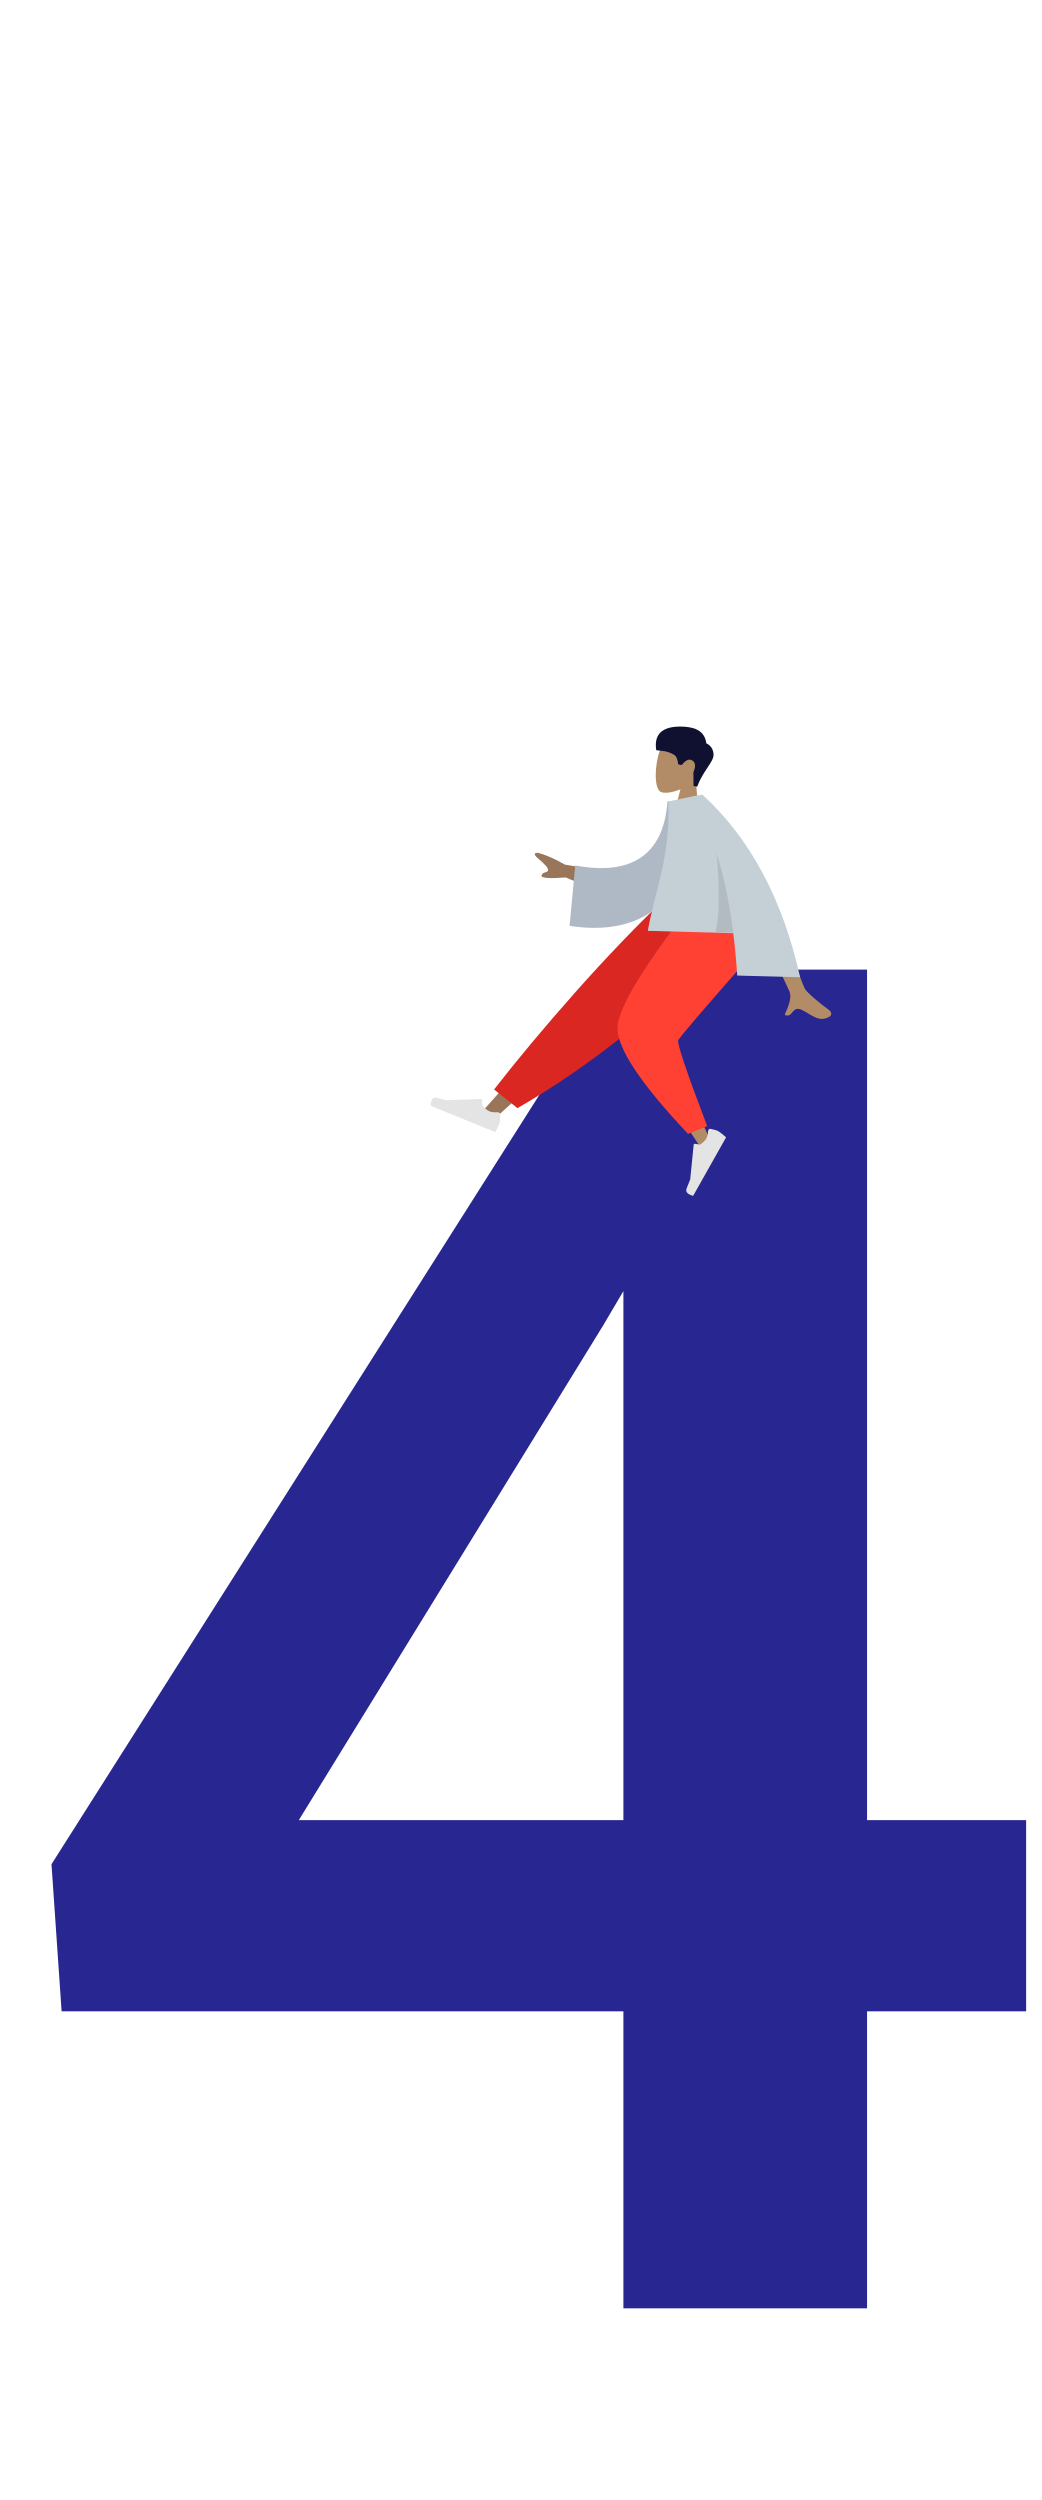
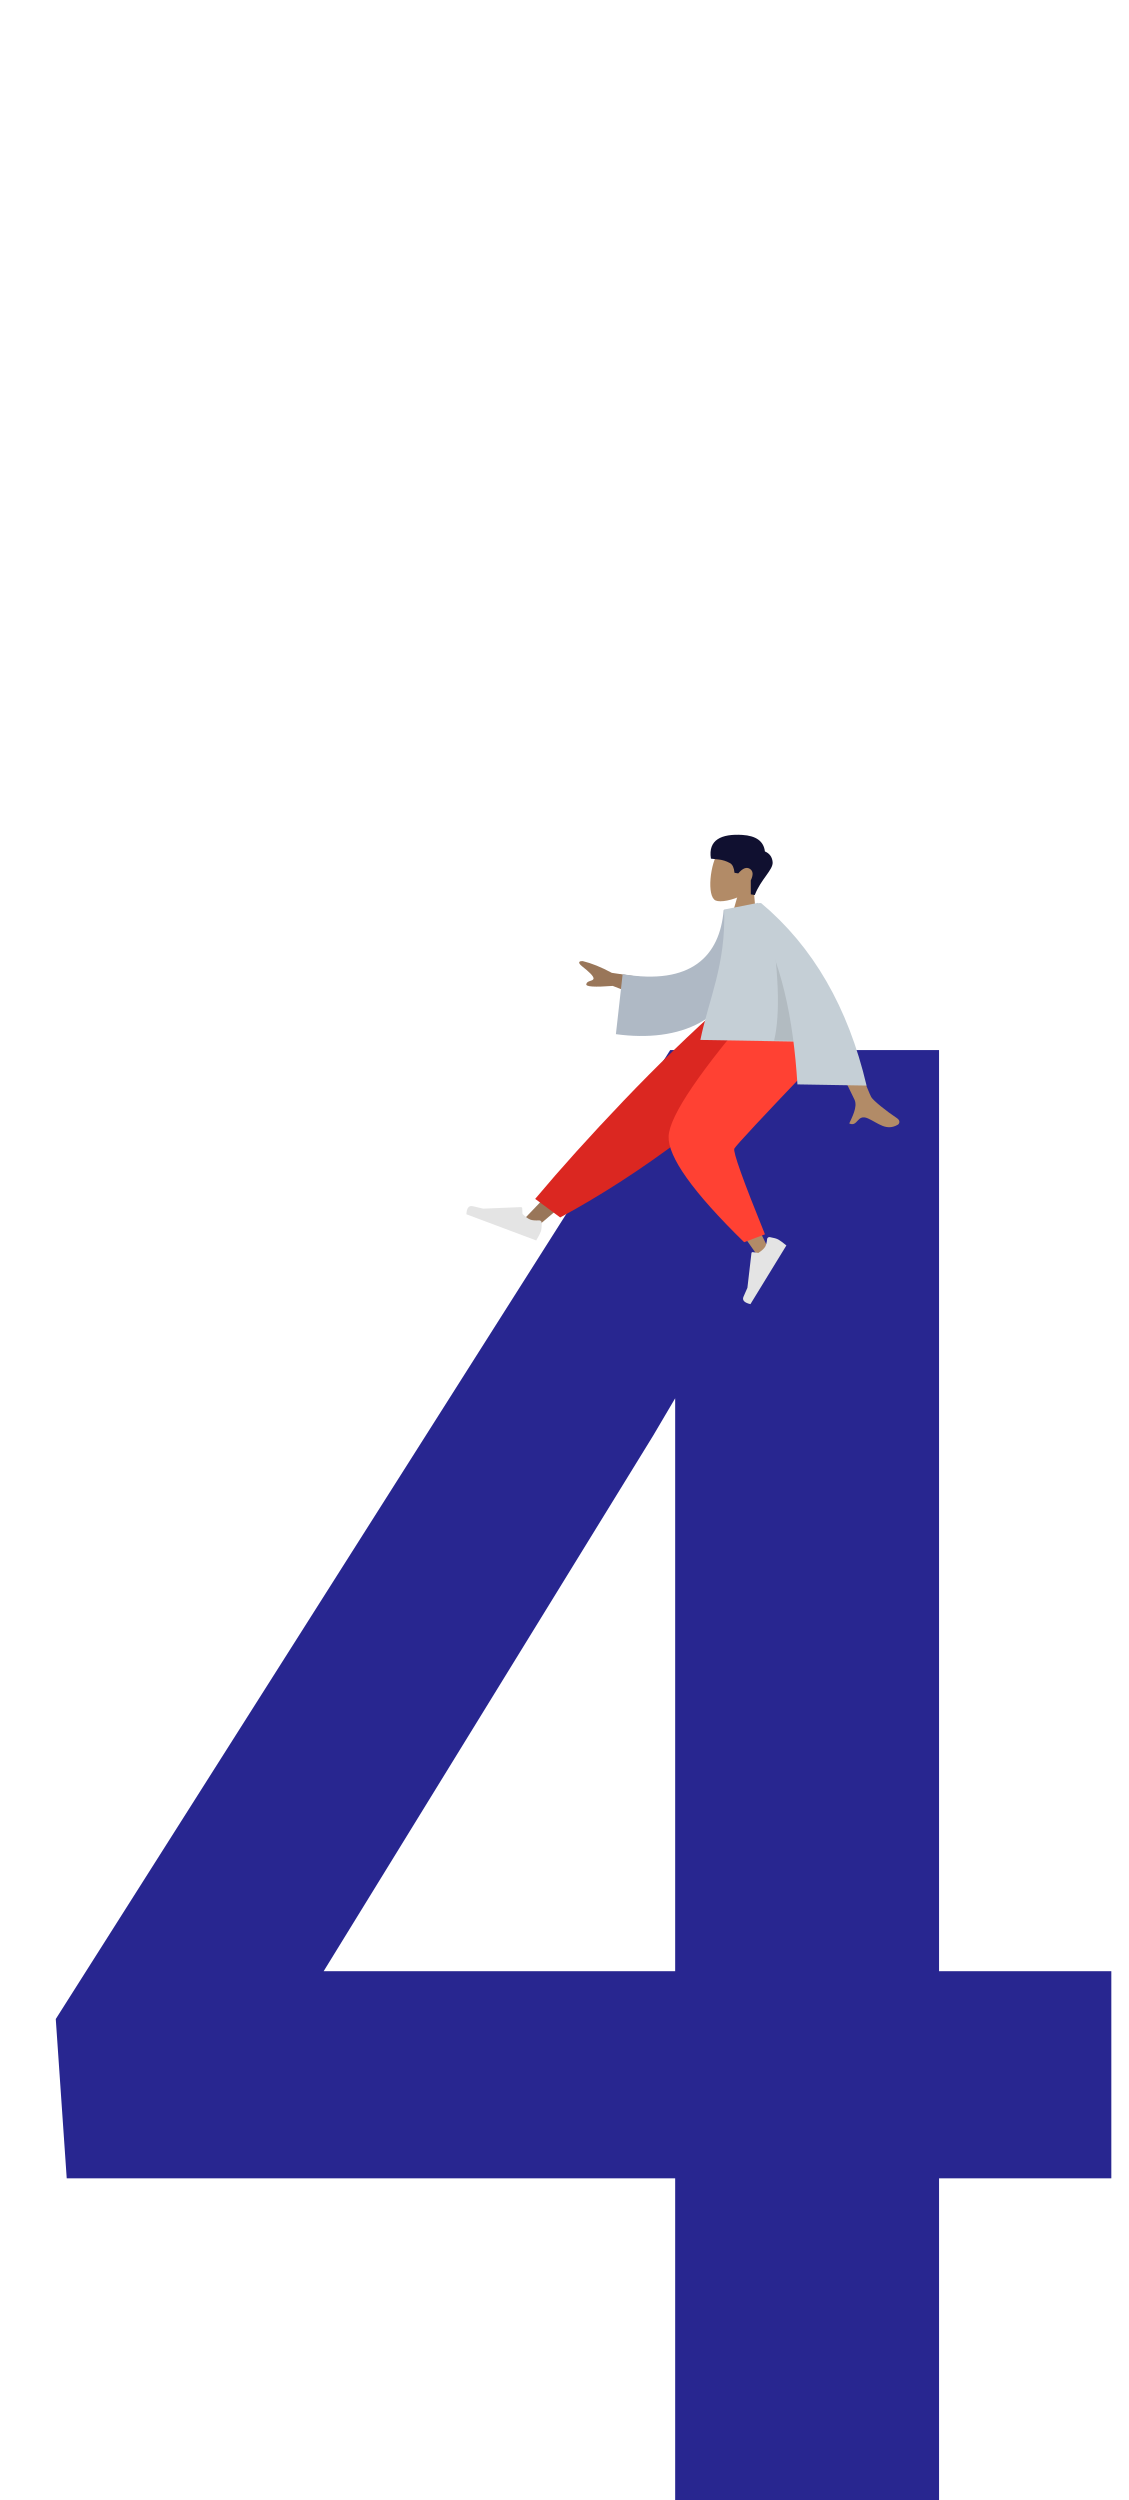
- <svg xmlns="http://www.w3.org/2000/svg" width="125" height="300" viewBox="0 0 125 300" fill="none">
+ <svg xmlns="http://www.w3.org/2000/svg" width="125" height="277" viewBox="0 0 125 277" fill="none">
  <path opacity="0.87" d="M123.135 218.412V241.361H7.393L6.179 223.708L74.256 116.351H97.537L72.38 159.051L35.859 218.412H123.135ZM104.047 116.351V277H74.808V116.351H104.047Z" fill="#080680" />
-   <path fill-rule="evenodd" clip-rule="evenodd" d="M83.998 99.365L83.374 92.25L82.345 92.058L80.604 98.734L83.998 99.365Z" fill="#B28B67" />
-   <path fill-rule="evenodd" clip-rule="evenodd" d="M79.306 95.041C80.339 95.523 84.677 94.121 84.828 90.944C84.979 87.767 80.659 87.666 79.65 89.095C78.641 90.524 78.273 94.559 79.306 95.041Z" fill="#B28B67" />
-   <path fill-rule="evenodd" clip-rule="evenodd" d="M83.669 94.397C84.329 92.509 85.711 91.396 85.626 90.481C85.57 89.872 85.279 89.445 84.755 89.201C84.611 87.986 83.766 87.323 82.222 87.213C79.905 87.046 78.396 87.762 78.748 90.022C79.302 90.125 79.995 90.044 80.879 90.569C81.159 90.736 81.329 91.122 81.387 91.728L81.805 91.806C82.291 91.191 82.721 91.011 83.094 91.268C83.467 91.525 83.505 91.986 83.207 92.653L83.224 94.314L83.669 94.397Z" fill="#101030" />
-   <path fill-rule="evenodd" clip-rule="evenodd" d="M87.523 110.166L71.649 123.078L59.189 134.388L57.568 133.724L80.944 107.473L87.523 110.166Z" fill="#997659" />
-   <path fill-rule="evenodd" clip-rule="evenodd" d="M60.023 133.754C60.036 134.246 60.006 134.598 59.934 134.808C59.848 135.059 59.681 135.409 59.433 135.857C59.145 135.74 56.559 134.682 51.676 132.685C51.706 131.927 51.947 131.61 52.4 131.734C52.853 131.858 53.23 131.957 53.532 132.031L57.709 131.876C57.783 131.873 57.848 131.934 57.854 132.011C57.854 132.012 57.854 132.013 57.854 132.014L57.891 132.69C58.228 133.045 58.522 133.273 58.773 133.376C58.981 133.461 59.3 133.493 59.729 133.47C59.877 133.462 60.008 133.581 60.022 133.735C60.023 133.742 60.023 133.748 60.023 133.754Z" fill="#E4E4E4" />
-   <path fill-rule="evenodd" clip-rule="evenodd" d="M62.096 132.979L59.291 130.735C62.087 127.137 65.337 123.249 69.039 119.07C72.742 114.891 76.532 110.946 80.409 107.237L89.262 110.864C84.707 115.699 80.183 119.935 75.69 123.571C71.197 127.207 66.666 130.343 62.096 132.979Z" fill="#DB2721" />
-   <path fill-rule="evenodd" clip-rule="evenodd" d="M87.624 113.384C83.987 117.877 79.772 124.117 79.723 124.404C79.69 124.595 81.569 128.826 85.36 137.098L84.074 137.717C78.301 128.938 75.513 124.091 75.712 123.177C76.011 121.806 79.962 112.826 83.013 108.03L87.624 113.384Z" fill="#B28B67" />
-   <path fill-rule="evenodd" clip-rule="evenodd" d="M84.861 135.136L82.565 136.067C76.844 130.002 74.025 125.738 74.108 123.274C74.192 120.811 77.555 115.396 84.197 107.03L90.218 114.518C84.501 121.023 81.559 124.457 81.391 124.82C81.224 125.183 82.38 128.622 84.861 135.136Z" fill="#FF4133" />
-   <path fill-rule="evenodd" clip-rule="evenodd" d="M85.277 135.463C85.731 135.551 86.05 135.652 86.234 135.767C86.454 135.904 86.753 136.14 87.132 136.477C86.985 136.738 85.667 139.08 83.178 143.502C82.486 143.317 82.227 143.014 82.401 142.591C82.575 142.169 82.716 141.815 82.825 141.532L83.241 137.369C83.249 137.295 83.313 137.243 83.384 137.253C83.385 137.253 83.386 137.253 83.387 137.254L84.014 137.355C84.385 137.095 84.634 136.85 84.762 136.623C84.868 136.434 84.94 136.126 84.977 135.697C84.989 135.549 85.116 135.443 85.26 135.46C85.266 135.461 85.271 135.462 85.277 135.463Z" fill="#E4E4E4" />
-   <path fill-rule="evenodd" clip-rule="evenodd" d="M73.563 104.712L67.785 103.752C66.609 103.067 65.534 102.595 64.559 102.337C64.287 102.322 63.859 102.411 64.526 102.977C65.192 103.544 65.869 104.168 65.767 104.458C65.664 104.748 65.061 104.622 64.98 105.07C64.926 105.368 65.9 105.444 67.901 105.297L72.639 107.315L73.563 104.712Z" fill="#997659" />
-   <path fill-rule="evenodd" clip-rule="evenodd" d="M82.563 96.079L80.088 96.175C79.717 101.807 76.538 105.278 69.031 103.852L68.35 111.099C75.358 112.223 81.348 109.552 82.273 101.873C82.512 99.885 82.68 97.814 82.563 96.079Z" fill="#AFB9C5" />
-   <path fill-rule="evenodd" clip-rule="evenodd" d="M92.018 106.361C94.756 113.955 96.276 118.049 96.579 118.641C96.801 119.075 98.377 120.415 99.465 121.186C99.902 121.495 99.739 121.874 99.582 121.971C98.304 122.768 97.407 121.77 96.255 121.203C94.993 120.583 95.159 122.255 94.159 121.781C94.436 121.095 95.095 119.821 94.731 118.966C94.569 118.586 92.612 114.364 88.861 106.299L92.018 106.361Z" fill="#B28B67" />
-   <path fill-rule="evenodd" clip-rule="evenodd" d="M89.113 112.012L77.736 111.7C78.591 106.892 80.471 102.751 80.205 96.172L83.921 95.396C86.79 99.717 88.297 104.982 89.113 112.012Z" fill="#C5CFD6" />
-   <path fill-rule="evenodd" clip-rule="evenodd" d="M89.178 111.928L85.884 111.842C86.542 108.667 86.323 103.463 85.227 96.23C87.759 100.5 88.438 104.965 89.178 111.928Z" fill="black" fill-opacity="0.1" />
-   <path fill-rule="evenodd" clip-rule="evenodd" d="M84.315 95.38C90.03 100.623 93.93 107.921 96.015 117.273L88.467 117.068C87.95 109.227 86.641 102.282 83.394 96.203L84.071 95.374L84.315 95.38Z" fill="#C5CFD6" />
+   <path fill-rule="evenodd" clip-rule="evenodd" d="M83.96 103.747L83.389 97.167L82.373 96.996L80.604 103.182L83.96 103.747Z" fill="#B28B67" />
+   <path fill-rule="evenodd" clip-rule="evenodd" d="M79.299 99.778C80.322 100.219 84.643 98.897 84.814 95.953C84.985 93.008 80.693 92.937 79.681 94.267C78.669 95.597 78.275 99.337 79.299 99.778Z" fill="#B28B67" />
+   <path fill-rule="evenodd" clip-rule="evenodd" d="M83.632 99.168C84.302 97.411 85.686 96.37 85.608 95.521C85.556 94.956 85.271 94.561 84.751 94.338C84.617 93.212 83.782 92.602 82.246 92.509C79.943 92.369 78.436 93.043 78.77 95.138C79.32 95.231 80.01 95.151 80.885 95.633C81.163 95.786 81.329 96.143 81.382 96.705L81.798 96.775C82.286 96.201 82.714 96.031 83.083 96.267C83.452 96.503 83.487 96.931 83.186 97.552L83.19 99.094L83.632 99.168Z" fill="#101030" />
+   <path fill-rule="evenodd" clip-rule="evenodd" d="M87.522 113.594L71.645 125.651L59.173 136.2L57.567 135.598L81.006 111.15L87.522 113.594Z" fill="#997659" />
+   <path fill-rule="evenodd" clip-rule="evenodd" d="M60.018 135.48C60.027 135.938 59.994 136.265 59.921 136.462C59.833 136.696 59.663 137.023 59.411 137.442C59.124 137.335 56.546 136.367 51.675 134.541C51.711 133.835 51.955 133.539 52.407 133.651C52.859 133.763 53.236 133.852 53.538 133.919L57.716 133.747C57.791 133.744 57.855 133.8 57.86 133.872C57.861 133.873 57.861 133.874 57.861 133.875L57.892 134.504C58.227 134.832 58.519 135.042 58.77 135.136C58.977 135.214 59.296 135.241 59.725 135.218C59.873 135.209 60.004 135.319 60.017 135.462C60.017 135.468 60.018 135.474 60.018 135.48Z" fill="#E4E4E4" />
+   <path fill-rule="evenodd" clip-rule="evenodd" d="M62.069 134.894L59.297 132.837C62.106 129.488 65.369 125.867 69.085 121.973C72.8 118.079 76.601 114.402 80.487 110.942L89.262 114.234C84.694 118.741 80.161 122.693 75.663 126.09C71.166 129.487 66.635 132.422 62.069 134.894Z" fill="#DB2721" />
+   <path fill-rule="evenodd" clip-rule="evenodd" d="M87.707 116.66C84.029 120.836 79.757 126.63 79.706 126.895C79.671 127.071 81.519 130.966 85.25 138.579L83.957 139.16C78.245 131.093 75.492 126.637 75.699 125.791C76.008 124.522 80.038 116.199 83.132 111.748L87.707 116.66Z" fill="#B28B67" />
+   <path fill-rule="evenodd" clip-rule="evenodd" d="M84.756 136.761L82.45 137.637C76.769 132.08 73.981 128.164 74.084 125.89C74.188 123.616 77.599 118.594 84.317 110.824L90.287 117.692C84.51 123.737 81.536 126.928 81.365 127.265C81.194 127.601 82.325 130.767 84.756 136.761Z" fill="#FF4133" />
+   <path fill-rule="evenodd" clip-rule="evenodd" d="M85.297 137.072C85.748 137.15 86.064 137.241 86.245 137.345C86.462 137.47 86.757 137.686 87.131 137.994C86.983 138.235 85.655 140.404 83.147 144.5C82.461 144.335 82.206 144.057 82.383 143.666C82.559 143.275 82.703 142.948 82.813 142.686L83.26 138.845C83.268 138.776 83.332 138.728 83.403 138.737C83.404 138.737 83.405 138.737 83.406 138.737L84.027 138.826C84.398 138.583 84.648 138.356 84.777 138.145C84.883 137.971 84.957 137.686 84.997 137.29C85.011 137.153 85.138 137.055 85.28 137.07C85.286 137.071 85.292 137.071 85.297 137.072Z" fill="#E4E4E4" />
+   <path fill-rule="evenodd" clip-rule="evenodd" d="M73.585 108.646L67.789 107.791C66.614 107.157 65.538 106.723 64.561 106.488C64.288 106.476 63.857 106.563 64.522 107.089C65.186 107.615 65.861 108.196 65.755 108.469C65.65 108.741 65.045 108.628 64.96 109.049C64.903 109.329 65.881 109.393 67.892 109.239L72.635 111.095L73.585 108.646Z" fill="#997659" />
+   <path fill-rule="evenodd" clip-rule="evenodd" d="M82.675 100.713L80.183 100.82C79.761 105.984 76.532 109.189 68.988 107.939L68.241 114.585C75.284 115.561 81.337 113.068 82.333 106.024C82.591 104.2 82.777 102.301 82.675 100.713Z" fill="#AFB9C5" />
+   <path fill-rule="evenodd" clip-rule="evenodd" d="M92.099 110.187C94.756 117.213 96.232 121 96.528 121.547C96.745 121.948 98.3 123.18 99.375 123.886C99.806 124.17 99.642 124.522 99.485 124.614C98.207 125.363 97.325 124.444 96.185 123.927C94.936 123.361 95.086 124.912 94.096 124.48C94.377 123.841 95.043 122.654 94.688 121.863C94.531 121.511 92.622 117.608 88.962 110.154L92.099 110.187Z" fill="#B28B67" />
+   <path fill-rule="evenodd" clip-rule="evenodd" d="M89.113 115.425L77.602 115.223C78.509 110.75 80.447 106.889 80.234 100.779L84.001 100.03C86.867 104.022 88.347 108.901 89.113 115.425Z" fill="#C5CFD6" />
+   <path fill-rule="evenodd" clip-rule="evenodd" d="M89.178 115.347L85.77 115.292C86.479 112.35 86.298 107.536 85.227 100.852C87.81 104.784 88.474 108.91 89.178 115.347Z" fill="black" fill-opacity="0.1" />
+   <path fill-rule="evenodd" clip-rule="evenodd" d="M84.329 100.06C90.084 104.881 93.979 111.621 96.015 120.282L88.356 120.15C87.898 112.879 86.631 106.446 83.387 100.831L84.081 100.056L84.329 100.06Z" fill="#C5CFD6" />
</svg>
